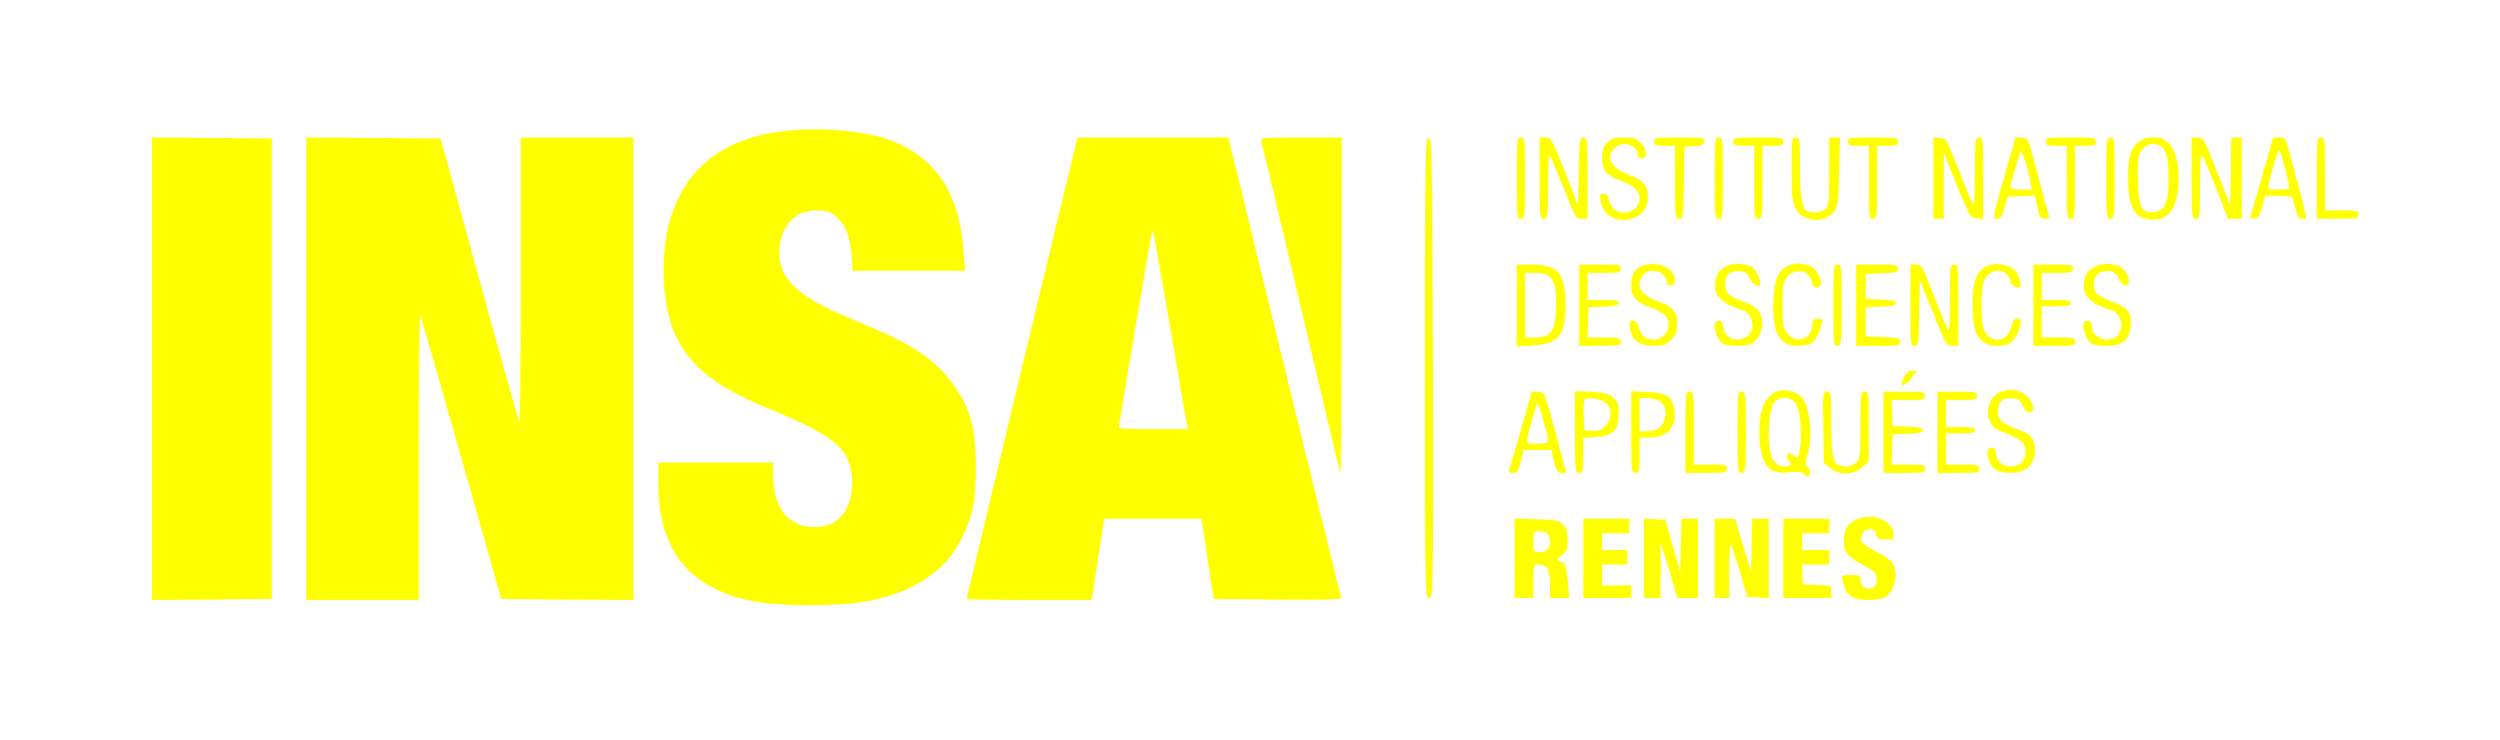
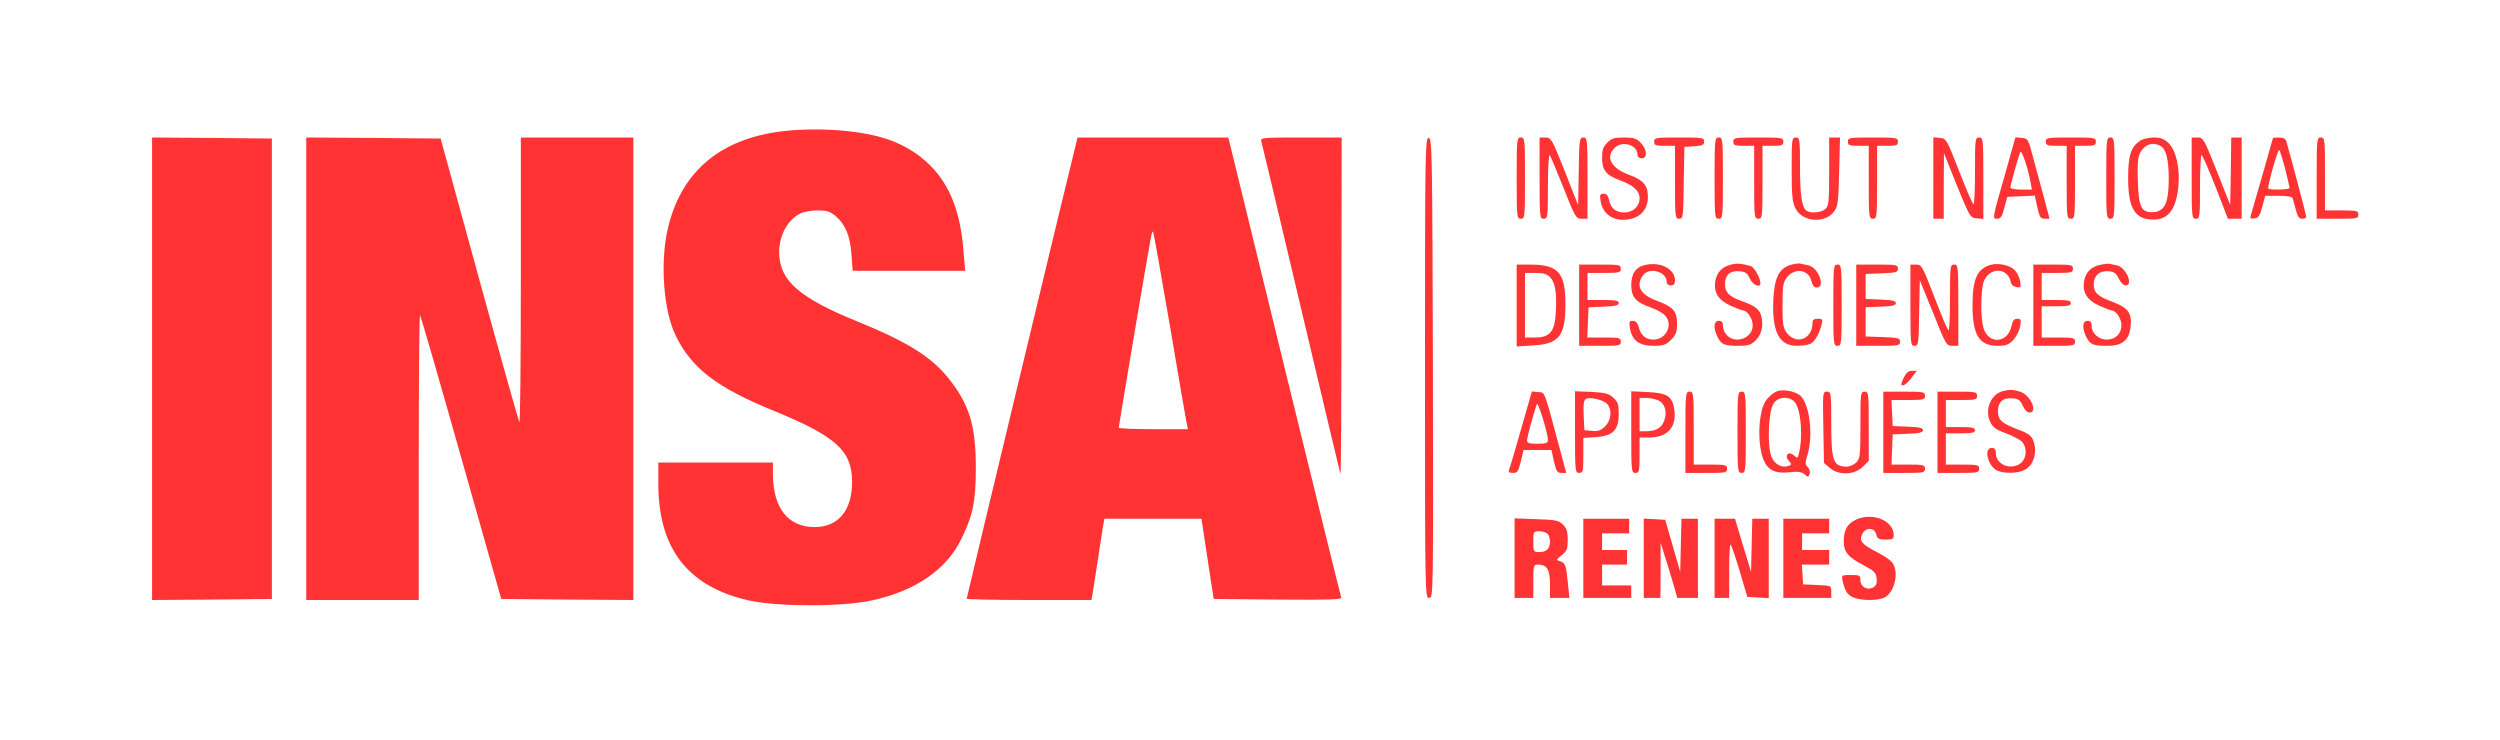
<svg xmlns="http://www.w3.org/2000/svg" version="1.0" width="1200pt" height="355pt" viewBox="0 0 1200 355" preserveAspectRatio="xMidYMid meet">
-   <g transform="translate(0,355) scale(0.1,-0.1)" fill="#ff0" stroke="none">
+   <g transform="translate(0,355) scale(0.1,-0.1)" fill="#ff3333" stroke="none">
    <path d="M3720 2915 c-280 -44 -455 -202 -515 -465 -37 -161 -20 -390 37 -508 76 -159 197 -252 475 -365 297 -122 373 -191 373 -340 0 -137 -66 -217 -180 -217 -128 0 -200 92 -200 257 l0 53 -275 0 -275 0 0 -103 c0 -312 144 -496 439 -560 141 -30 444 -30 586 1 208 45 357 147 429 294 56 114 70 182 70 343 0 204 -31 305 -135 434 -82 100 -196 171 -429 266 -286 116 -380 199 -380 335 0 80 40 154 101 185 15 8 53 15 83 15 44 0 60 -5 86 -26 48 -41 71 -97 77 -186 l6 -78 270 0 270 0 -8 92 c-14 188 -64 317 -160 414 -66 66 -151 114 -250 139 -139 36 -342 44 -495 20z" />
    <path d="M730 1780 l0 -1110 288 2 287 3 0 1105 0 1105 -287 3 -288 2 0 -1110z" />
    <path d="M1470 1780 l0 -1110 270 0 270 0 0 687 c0 377 3 683 6 680 4 -4 93 -312 198 -684 l192 -678 317 -3 317 -2 0 1110 0 1110 -270 0 -270 0 0 -687 c0 -377 -3 -683 -7 -680 -3 4 -90 312 -192 684 l-186 678 -323 3 -322 2 0 -1110z" />
    <path d="M5162 2848 c-30 -117 -522 -2167 -522 -2172 0 -3 135 -6 300 -6 l299 0 6 33 c3 17 14 91 25 162 11 72 22 145 25 162 l6 33 233 0 233 0 18 -118 c10 -64 23 -151 29 -192 l12 -75 308 -3 c245 -2 307 0 304 10 -3 7 -126 507 -274 1111 l-268 1097 -362 0 -362 0 -10 -42z m453 -858 c41 -245 78 -457 81 -472 l6 -28 -166 0 c-91 0 -166 3 -166 7 0 10 149 893 156 922 3 13 7 22 9 19 2 -2 38 -204 80 -448z" />
    <path d="M6054 2873 c3 -10 89 -371 191 -803 102 -432 187 -789 189 -795 3 -5 5 356 5 803 l1 812 -196 0 c-181 0 -195 -1 -190 -17z" />
    <path d="M6840 1786 c0 -1100 0 -1106 20 -1106 20 0 20 5 18 1102 -3 1041 -4 1103 -20 1106 -17 3 -18 -55 -18 -1102z" />
    <path d="M7280 2695 c0 -188 1 -195 20 -195 19 0 20 7 20 195 0 188 -1 195 -20 195 -19 0 -20 -7 -20 -195z" />
    <path d="M7390 2695 c0 -188 1 -195 20 -195 19 0 20 7 20 157 0 88 4 153 9 148 4 -6 34 -76 66 -157 56 -142 60 -148 87 -148 l28 0 0 195 c0 188 -1 195 -20 195 -18 0 -20 -8 -22 -162 l-3 -163 -64 163 c-62 156 -66 162 -93 162 l-28 0 0 -195z" />
    <path d="M7715 2865 c-20 -19 -25 -34 -25 -73 0 -59 19 -83 87 -108 63 -23 93 -50 93 -86 0 -39 -32 -68 -74 -68 -40 0 -65 21 -73 61 -4 20 -11 29 -26 29 -17 0 -19 -5 -14 -36 12 -70 74 -104 151 -83 48 13 76 52 76 103 0 57 -21 81 -91 107 -86 32 -114 84 -69 129 37 37 110 15 110 -33 0 -10 8 -17 20 -17 29 0 26 45 -5 75 -20 21 -34 25 -80 25 -46 0 -60 -4 -80 -25z" />
    <path d="M7940 2870 c0 -17 7 -20 50 -20 l50 0 0 -175 c0 -168 1 -175 20 -175 19 0 20 8 22 173 l3 172 48 3 c39 3 47 6 47 23 0 18 -8 19 -120 19 -113 0 -120 -1 -120 -20z" />
    <path d="M8230 2695 c0 -188 1 -195 20 -195 19 0 20 7 20 195 0 188 -1 195 -20 195 -19 0 -20 -7 -20 -195z" />
    <path d="M8320 2870 c0 -17 7 -20 50 -20 l50 0 0 -175 c0 -168 1 -175 20 -175 19 0 20 7 20 175 l0 175 50 0 c43 0 50 3 50 20 0 19 -7 20 -120 20 -113 0 -120 -1 -120 -20z" />
    <path d="M8600 2738 c0 -126 3 -159 18 -188 33 -67 146 -75 188 -12 16 23 19 52 22 190 l4 162 -26 0 -26 0 0 -163 c0 -146 -2 -166 -18 -180 -20 -18 -68 -22 -90 -9 -23 15 -32 75 -32 214 0 131 -1 138 -20 138 -19 0 -20 -7 -20 -152z" />
    <path d="M8870 2870 c0 -17 7 -20 50 -20 l50 0 0 -175 c0 -168 1 -175 20 -175 19 0 20 7 20 175 l0 175 50 0 c43 0 50 3 50 20 0 19 -7 20 -120 20 -113 0 -120 -1 -120 -20z" />
    <path d="M9280 2696 l0 -196 25 0 25 0 0 158 1 157 62 -155 c62 -152 64 -155 95 -158 l32 -3 0 195 c0 189 -1 196 -20 196 -19 0 -20 -7 -20 -160 0 -88 -3 -160 -7 -160 -5 0 -35 71 -69 158 -60 154 -62 157 -92 160 l-32 3 0 -195z" />
    <path d="M9619 2695 c-55 -191 -56 -195 -34 -195 18 0 25 9 36 53 l14 52 66 3 66 3 12 -56 c11 -48 16 -55 36 -55 l23 0 -30 113 c-17 61 -40 148 -52 192 -20 76 -22 80 -51 83 l-31 3 -55 -196z m127 -17 l7 -38 -52 0 c-31 0 -51 4 -51 11 0 12 36 139 47 169 6 16 38 -78 49 -142z" />
    <path d="M9820 2870 c0 -17 7 -20 50 -20 l50 0 0 -175 c0 -168 1 -175 20 -175 19 0 20 7 20 175 l0 175 50 0 c43 0 50 3 50 20 0 19 -7 20 -120 20 -113 0 -120 -1 -120 -20z" />
    <path d="M10110 2695 c0 -188 1 -195 20 -195 19 0 20 7 20 195 0 188 -1 195 -20 195 -19 0 -20 -7 -20 -195z" />
    <path d="M10272 2874 c-44 -30 -57 -71 -57 -179 0 -148 34 -201 126 -199 68 2 104 51 115 156 9 88 -10 174 -46 210 -23 22 -38 28 -72 28 -24 0 -54 -7 -66 -16z m98 -24 c27 -15 40 -64 40 -159 0 -112 -19 -155 -71 -159 -59 -5 -73 21 -77 140 -4 113 0 140 28 168 22 22 51 25 80 10z" />
    <path d="M10520 2695 c0 -188 1 -195 20 -195 19 0 20 7 20 156 0 85 4 153 8 150 5 -3 35 -73 68 -156 l58 -150 33 0 33 0 0 195 0 195 -25 0 -25 0 -2 -162 -3 -162 -64 162 c-62 156 -65 162 -93 162 l-28 0 0 -195z" />
    <path d="M10910 2887 c0 -3 -96 -338 -105 -367 -6 -18 -4 -21 17 -18 18 2 26 13 37 56 l14 52 64 0 c42 0 65 -4 68 -12 2 -7 9 -32 15 -55 8 -32 16 -43 30 -43 11 0 20 4 20 10 0 8 -80 309 -96 363 -4 11 -15 17 -35 17 -16 0 -29 -1 -29 -3z m58 -144 c12 -49 22 -91 22 -95 0 -9 -94 -11 -102 -3 -6 6 44 185 52 185 3 0 15 -39 28 -87z" />
    <path d="M11120 2695 l0 -195 100 0 c93 0 100 1 100 20 0 18 -7 20 -80 20 l-80 0 0 175 c0 168 -1 175 -20 175 -19 0 -20 -7 -20 -195z" />
    <path d="M7900 2279 c-48 -10 -70 -41 -70 -98 0 -57 23 -83 92 -106 25 -9 55 -25 67 -36 45 -42 12 -119 -53 -119 -37 0 -61 21 -71 63 -5 18 -14 27 -27 27 -18 0 -19 -4 -14 -37 10 -57 45 -83 112 -83 48 0 60 4 85 29 24 25 29 38 29 78 0 59 -19 80 -94 108 -82 30 -106 72 -70 123 29 42 114 19 114 -31 0 -10 8 -17 20 -17 14 0 20 7 20 24 0 54 -67 90 -140 75z" />
    <path d="M8306 2279 c-41 -11 -65 -37 -72 -76 -10 -54 12 -92 70 -119 28 -13 56 -24 62 -24 21 0 47 -40 47 -72 0 -60 -80 -91 -123 -48 -11 11 -20 31 -20 45 0 18 -5 25 -20 25 -25 0 -27 -37 -5 -79 18 -35 32 -41 101 -41 45 0 59 5 79 24 30 30 39 65 31 111 -8 39 -28 56 -96 80 -60 21 -80 42 -80 81 0 44 24 66 69 62 30 -2 38 -9 50 -35 14 -31 51 -47 51 -23 0 25 -30 79 -47 83 -45 13 -70 14 -97 6z" />
    <path d="M8590 2277 c-52 -18 -73 -63 -78 -166 -7 -153 28 -221 113 -221 26 0 55 5 66 10 21 12 42 49 53 93 6 24 4 27 -19 27 -18 0 -25 -5 -25 -20 0 -78 -78 -108 -124 -47 -17 24 -20 42 -20 132 0 90 3 109 20 132 37 50 107 40 119 -17 5 -21 13 -30 26 -30 42 0 8 95 -39 106 -15 3 -34 7 -42 9 -8 2 -31 -2 -50 -8z" />
    <path d="M9556 2279 c-65 -18 -88 -68 -88 -194 0 -143 32 -195 121 -195 39 0 52 5 75 28 14 16 29 45 33 65 5 32 3 37 -14 37 -15 0 -22 -9 -27 -32 -17 -87 -112 -94 -136 -10 -13 48 -13 166 0 214 22 77 118 78 132 3 2 -12 13 -21 27 -23 22 -4 23 -1 17 30 -3 18 -15 41 -25 51 -23 24 -78 36 -115 26z" />
    <path d="M10082 2279 c-44 -9 -70 -35 -78 -76 -10 -54 12 -92 70 -119 28 -13 56 -24 62 -24 20 0 47 -40 47 -70 0 -41 -28 -70 -70 -70 -40 0 -73 30 -73 65 0 18 -5 25 -20 25 -25 0 -27 -37 -5 -79 18 -35 32 -41 100 -41 72 0 105 27 112 93 7 63 -12 90 -84 117 -74 27 -93 45 -93 85 0 42 28 67 72 63 26 -2 36 -10 48 -35 8 -18 23 -33 33 -33 39 0 2 86 -41 96 -15 3 -31 7 -37 8 -5 1 -25 -1 -43 -5z" />
    <path d="M7280 2084 l0 -197 80 5 c124 7 154 46 154 198 0 151 -34 190 -169 190 l-65 0 0 -196z m159 137 c26 -26 34 -73 29 -165 -4 -97 -27 -126 -100 -126 l-48 0 0 155 0 155 50 0 c36 0 55 -5 69 -19z" />
    <path d="M7580 2085 l0 -195 100 0 c93 0 100 1 100 20 0 18 -7 20 -80 20 l-81 0 3 73 3 72 73 3 c55 2 72 6 72 17 0 12 -16 15 -75 15 l-75 0 0 65 0 65 80 0 c73 0 80 2 80 20 0 19 -7 20 -100 20 l-100 0 0 -195z" />
    <path d="M8800 2085 c0 -188 1 -195 20 -195 19 0 20 7 20 195 0 188 -1 195 -20 195 -19 0 -20 -7 -20 -195z" />
    <path d="M8910 2085 l0 -195 105 0 c98 0 105 1 105 20 0 17 -8 19 -82 22 l-83 3 0 70 0 70 73 3 c54 2 72 6 72 17 0 11 -18 15 -72 17 l-73 3 0 60 0 60 78 3 c69 3 77 5 77 22 0 19 -7 20 -100 20 l-100 0 0 -195z" />
    <path d="M9170 2085 c0 -187 1 -195 20 -195 18 0 20 8 22 158 l3 157 64 -157 c61 -153 64 -158 92 -158 l29 0 0 195 c0 188 -1 195 -20 195 -19 0 -20 -7 -20 -161 0 -88 -3 -158 -7 -155 -5 2 -35 74 -68 160 -57 148 -61 156 -87 156 l-28 0 0 -195z" />
    <path d="M9760 2085 l0 -195 100 0 c93 0 100 1 100 20 0 18 -7 20 -80 20 l-80 0 0 75 0 75 70 0 c56 0 70 3 70 15 0 12 -14 15 -70 15 l-70 0 0 65 0 65 75 0 c68 0 75 2 75 20 0 19 -7 20 -95 20 l-95 0 0 -195z" />
    <path d="M9137 1735 c-13 -28 -14 -35 -3 -35 7 0 26 16 40 35 l27 35 -24 0 c-17 0 -28 -10 -40 -35z" />
    <path d="M8521 1668 c-13 -7 -32 -24 -43 -38 -38 -52 -45 -208 -13 -287 21 -50 55 -67 123 -60 44 5 60 2 74 -10 16 -14 18 -14 24 1 4 10 0 24 -8 33 -14 13 -14 21 -2 60 30 99 8 257 -40 288 -34 22 -87 28 -115 13z m93 -47 c31 -35 42 -173 19 -254 -4 -17 -6 -17 -22 -3 -25 23 -48 0 -25 -26 15 -16 15 -18 0 -24 -32 -12 -67 6 -83 43 -21 52 -15 218 10 256 21 33 74 37 101 8z" />
    <path d="M9615 1673 c-59 -14 -90 -90 -62 -148 13 -27 28 -38 76 -55 33 -12 68 -31 77 -41 25 -28 22 -78 -5 -101 -47 -38 -121 -9 -121 47 0 18 -5 25 -20 25 -40 0 -18 -89 27 -109 34 -15 99 -14 132 4 35 18 55 64 48 111 -8 48 -19 60 -85 84 -73 28 -92 45 -92 86 0 44 24 66 69 62 30 -2 38 -9 50 -35 9 -20 22 -33 33 -33 41 0 5 82 -43 99 -33 11 -50 12 -84 4z" />
    <path d="M7302 1493 c-28 -99 -54 -187 -58 -196 -5 -13 -1 -17 18 -17 22 0 26 7 38 55 l13 55 67 0 67 0 12 -55 c11 -47 16 -55 36 -55 l23 0 -29 108 c-80 299 -72 277 -106 280 l-30 3 -51 -178z m128 -55 c0 -15 -9 -18 -50 -18 -40 0 -50 3 -50 16 0 15 32 135 47 174 5 15 53 -139 53 -172z" />
    <path d="M7560 1476 c0 -189 1 -196 20 -196 18 0 20 7 20 84 l0 84 62 4 c81 6 108 34 108 112 0 44 -4 57 -26 77 -22 20 -38 24 -105 28 l-79 3 0 -196z m151 138 c28 -25 25 -79 -6 -110 -20 -20 -34 -25 -63 -22 l-37 3 -3 64 c-4 88 0 95 49 88 22 -3 49 -13 60 -23z" />
    <path d="M7830 1476 c0 -189 1 -196 20 -196 18 0 20 7 20 85 l0 85 45 0 c88 0 133 48 122 132 -9 65 -33 82 -127 86 l-80 4 0 -196z m125 154 c35 -13 49 -53 34 -97 -12 -37 -40 -53 -90 -53 l-29 0 0 80 0 80 29 0 c16 0 41 -4 56 -10z" />
    <path d="M8090 1475 l0 -195 100 0 c93 0 100 1 100 20 0 18 -7 20 -80 20 l-80 0 0 175 c0 168 -1 175 -20 175 -19 0 -20 -7 -20 -195z" />
    <path d="M8340 1475 c0 -188 1 -195 20 -195 19 0 20 7 20 195 0 188 -1 195 -20 195 -19 0 -20 -7 -20 -195z" />
    <path d="M8752 1499 l3 -171 28 -24 c43 -37 118 -34 158 5 l29 29 0 166 c0 159 -1 166 -20 166 -19 0 -20 -7 -20 -160 0 -147 -2 -162 -20 -180 -11 -11 -32 -20 -47 -20 -64 1 -73 28 -73 209 0 146 -1 151 -21 151 -20 0 -20 -4 -17 -171z" />
    <path d="M9040 1475 l0 -195 100 0 c93 0 100 1 100 20 0 18 -7 20 -80 20 l-81 0 3 73 3 72 73 3 c54 2 72 6 72 17 0 11 -18 15 -72 17 l-73 3 -3 63 -3 62 81 0 c73 0 80 2 80 20 0 19 -7 20 -100 20 l-100 0 0 -195z" />
    <path d="M9300 1475 l0 -195 100 0 c93 0 100 1 100 20 0 18 -7 20 -80 20 l-80 0 0 75 0 75 70 0 c56 0 70 3 70 15 0 12 -14 15 -70 15 l-70 0 0 65 0 65 75 0 c68 0 75 2 75 20 0 19 -7 20 -95 20 l-95 0 0 -195z" />
    <path d="M8925 1062 c-53 -18 -75 -50 -75 -110 0 -51 20 -76 95 -115 52 -28 60 -36 63 -64 2 -24 -2 -34 -17 -43 -29 -15 -61 3 -61 35 0 23 -4 25 -45 25 -50 0 -49 1 -34 -52 7 -26 19 -43 39 -53 34 -18 119 -20 154 -4 49 23 73 121 40 167 -8 12 -41 35 -73 51 -74 38 -88 54 -73 86 16 35 59 35 68 0 5 -21 12 -25 45 -25 33 0 39 3 39 21 0 64 -86 106 -165 81z" />
    <path d="M7270 871 l0 -191 45 0 45 0 0 80 c0 78 1 80 24 80 42 0 56 -25 56 -96 l0 -64 46 0 47 0 -7 71 c-9 87 -12 97 -38 105 -20 6 -19 7 8 29 25 20 29 30 29 74 0 39 -5 56 -23 73 -20 20 -34 23 -127 26 l-105 4 0 -191z m158 117 c7 -7 12 -24 12 -38 0 -34 -17 -50 -52 -50 -27 0 -28 2 -28 50 0 48 1 50 28 50 15 0 33 -5 40 -12z" />
    <path d="M7600 870 l0 -190 115 0 115 0 0 30 0 30 -70 0 -70 0 0 50 0 50 60 0 60 0 0 35 0 35 -60 0 -60 0 0 40 0 40 65 0 65 0 0 35 0 35 -110 0 -110 0 0 -190z" />
    <path d="M7890 871 l0 -191 40 0 40 0 1 133 0 132 25 -80 c14 -44 32 -104 40 -132 l15 -53 50 0 49 0 0 190 0 190 -40 0 -39 0 -3 -127 -3 -128 -36 125 -36 125 -52 3 -51 3 0 -190z" />
    <path d="M8230 870 l0 -190 35 0 35 0 0 132 c0 72 3 128 7 124 4 -4 24 -62 44 -129 l36 -122 52 -3 51 -3 0 190 0 191 -40 0 -39 0 -3 -127 -3 -128 -18 60 c-10 33 -28 90 -39 128 l-20 67 -49 0 -49 0 0 -190z" />
    <path d="M8560 870 l0 -190 115 0 115 0 0 30 c0 29 0 29 -67 32 l-68 3 -3 48 -3 47 65 0 66 0 0 35 0 35 -65 0 -65 0 0 40 0 40 65 0 65 0 0 35 0 35 -110 0 -110 0 0 -190z" />
  </g>
</svg>
